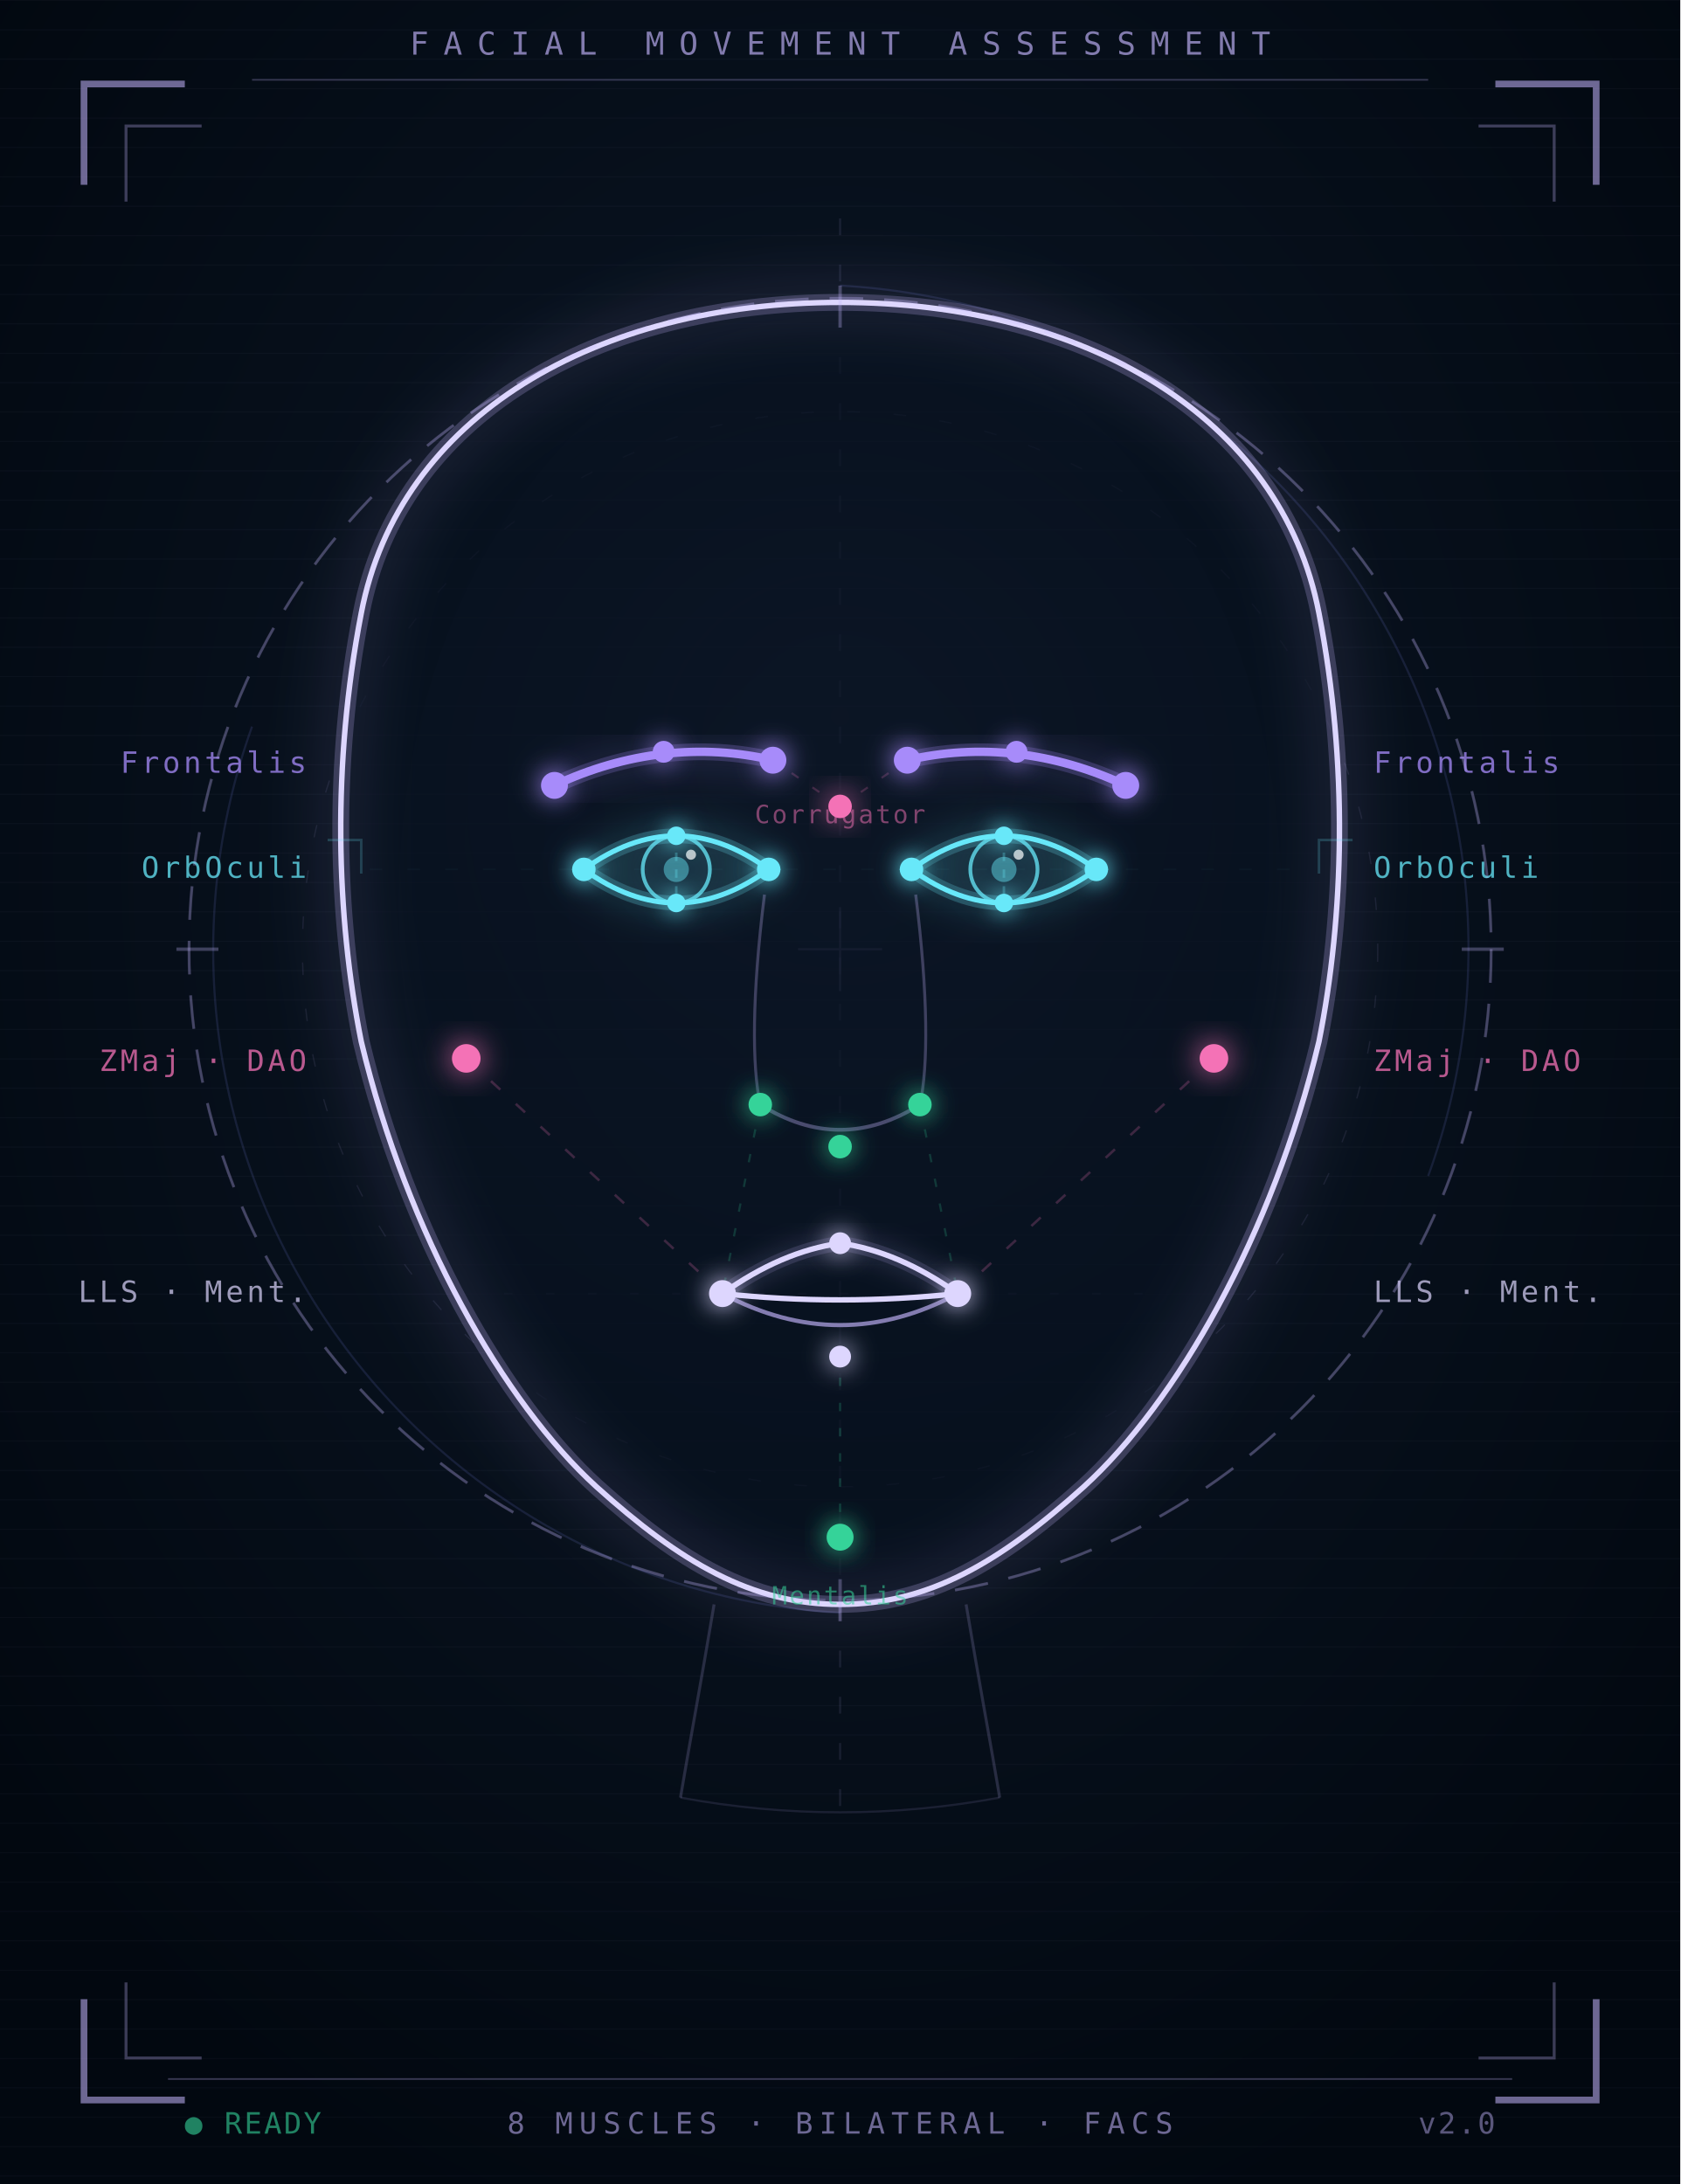
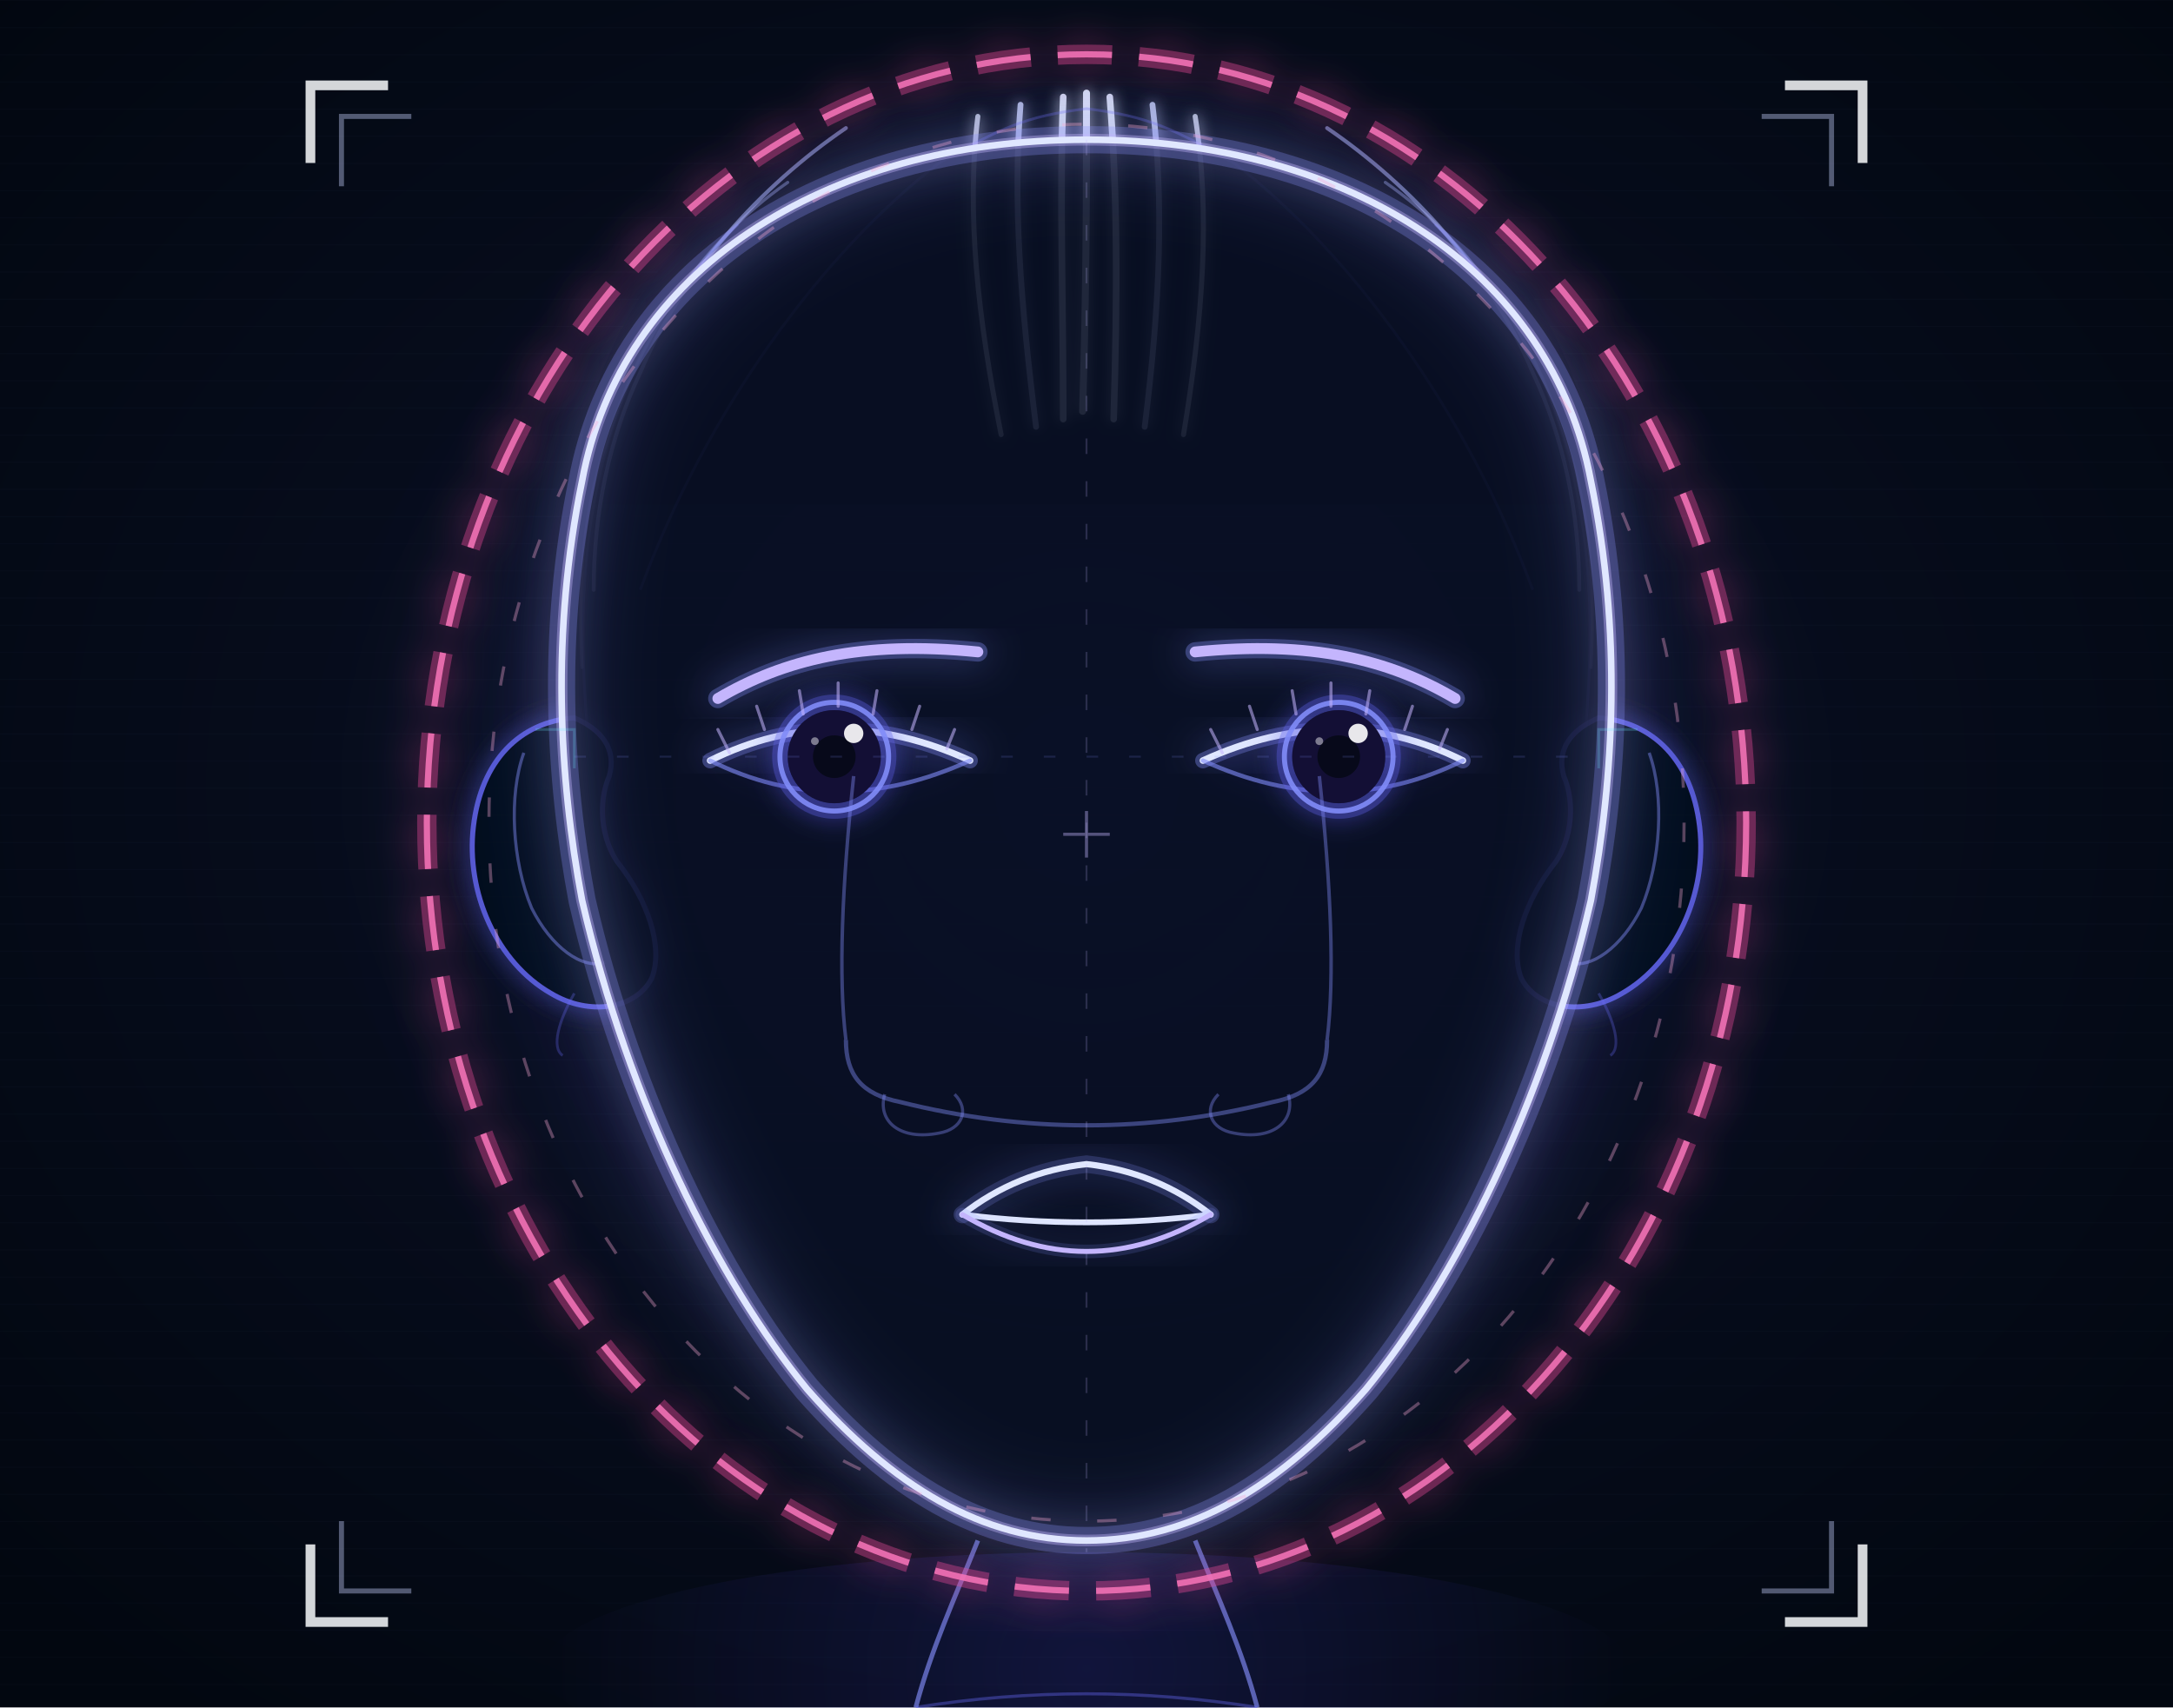
- <svg xmlns="http://www.w3.org/2000/svg" viewBox="0 0 400 520" width="400" height="520">
+ <svg xmlns="http://www.w3.org/2000/svg" viewBox="0 0 560 440" width="560" height="440">
  <defs>
-     <radialGradient id="bgG" cx="50%" cy="40%" r="65%">
-       <stop offset="0%" stop-color="#0c1828" />
-       <stop offset="100%" stop-color="#020810" />
+     <radialGradient id="bgG" cx="50%" cy="46%" r="68%">
+       <stop offset="0%" stop-color="#0b1228" />
+       <stop offset="100%" stop-color="#020710" />
    </radialGradient>
-     <radialGradient id="faceAmbG" gradientUnits="userSpaceOnUse" cx="200" cy="200" fx="200" fy="170" r="140">
-       <stop offset="0%" stop-color="#c4b5fd" stop-opacity="0.07" />
-       <stop offset="100%" stop-color="#c4b5fd" stop-opacity="0" />
+     <radialGradient id="atmG" gradientUnits="userSpaceOnUse" cx="280" cy="205" r="195">
+       <stop offset="0%" stop-color="#3730a3" stop-opacity="0.22" />
+       <stop offset="55%" stop-color="#4338ca" stop-opacity="0.08" />
+       <stop offset="100%" stop-color="#4338ca" stop-opacity="0" />
    </radialGradient>
-     <pattern id="scanPat" x="0" y="0" width="400" height="7" patternUnits="userSpaceOnUse">
-       <line x1="0" y1="0" x2="400" y2="0" stroke="#c4b5fd" stroke-width="0.4" />
+     <radialGradient id="floorG" gradientUnits="userSpaceOnUse" cx="280" cy="430" r="140">
+       <stop offset="0%" stop-color="#4f46e5" stop-opacity="0.18" />
+       <stop offset="100%" stop-color="#4f46e5" stop-opacity="0" />
+     </radialGradient>
+     <pattern id="sL" x="0" y="0" width="560" height="7" patternUnits="userSpaceOnUse">
+       <line x1="0" y1="0" x2="560" y2="0" stroke="#818cf8" stroke-width="0.3" />
    </pattern>
-     <filter id="gFace" x="-25%" y="-25%" width="150%" height="150%">
-       <feGaussianBlur stdDeviation="7" result="b" />
+     <filter id="gXL" x="-50%" y="-50%" width="200%" height="200%">
+       <feGaussianBlur stdDeviation="10" result="b" />
      <feMerge>
        <feMergeNode in="b" />
        <feMergeNode in="SourceGraphic" />
      </feMerge>
    </filter>
-     <filter id="gLav" x="-50%" y="-50%" width="200%" height="200%">
+     <filter id="gMd" x="-40%" y="-40%" width="180%" height="180%">
      <feGaussianBlur stdDeviation="5" result="b" />
      <feMerge>
        <feMergeNode in="b" />
        <feMergeNode in="SourceGraphic" />
      </feMerge>
    </filter>
-     <filter id="gLavSm" x="-40%" y="-40%" width="180%" height="180%">
+     <filter id="gSm" x="-60%" y="-60%" width="220%" height="220%">
      <feGaussianBlur stdDeviation="3" result="b" />
      <feMerge>
        <feMergeNode in="b" />
        <feMergeNode in="SourceGraphic" />
      </feMerge>
    </filter>
-     <filter id="gCyan" x="-60%" y="-60%" width="220%" height="220%">
-       <feGaussianBlur stdDeviation="4.5" result="b" />
+     <filter id="gPink" x="-40%" y="-40%" width="180%" height="180%">
+       <feGaussianBlur stdDeviation="5" result="b" />
      <feMerge>
        <feMergeNode in="b" />
        <feMergeNode in="SourceGraphic" />
      </feMerge>
    </filter>
-     <filter id="gCyanSm" x="-80%" y="-80%" width="260%" height="260%">
-       <feGaussianBlur stdDeviation="2.5" result="b" />
+     <filter id="gHair" x="-30%" y="-30%" width="160%" height="160%">
+       <feGaussianBlur stdDeviation="1.8" result="b" />
      <feMerge>
        <feMergeNode in="b" />
        <feMergeNode in="SourceGraphic" />
      </feMerge>
    </filter>
-     <filter id="gPink" x="-80%" y="-80%" width="260%" height="260%">
-       <feGaussianBlur stdDeviation="3.5" result="b" />
+     <filter id="gEye" x="-80%" y="-80%" width="260%" height="260%">
+       <feGaussianBlur stdDeviation="4" result="b" />
      <feMerge>
        <feMergeNode in="b" />
        <feMergeNode in="SourceGraphic" />
      </feMerge>
    </filter>
-     <filter id="gMint" x="-80%" y="-80%" width="260%" height="260%">
-       <feGaussianBlur stdDeviation="3" result="b" />
-       <feMerge>
-         <feMergeNode in="b" />
-         <feMergeNode in="SourceGraphic" />
-       </feMerge>
-     </filter>
-     <filter id="gVio" x="-80%" y="-80%" width="260%" height="260%">
-       <feGaussianBlur stdDeviation="3" result="b" />
-       <feMerge>
-         <feMergeNode in="b" />
-         <feMergeNode in="SourceGraphic" />
-       </feMerge>
-     </filter>
-     <clipPath id="ringClip">
-       <rect x="50" y="60" width="300" height="400" />
-     </clipPath>
  </defs>
-   <rect width="400" height="520" fill="url(#bgG)" />
-   <rect width="400" height="520" fill="url(#scanPat)" opacity="0.038" />
-   <g stroke="#c4b5fd" stroke-width="1.6" fill="none" opacity="0.55">
-     <path d="M 20 44 L 20 20 L 44 20" />
-     <path d="M 356 20 L 380 20 L 380 44" />
-     <path d="M 20 476 L 20 500 L 44 500" />
-     <path d="M 356 500 L 380 500 L 380 476" />
+   <rect width="560" height="440" fill="url(#bgG)" />
+   <rect width="560" height="440" fill="url(#sL)" opacity="0.035" />
+   <ellipse cx="280" cy="205" rx="195" ry="215" fill="url(#atmG)" />
+   <ellipse cx="280" cy="430" rx="140" ry="30" fill="url(#floorG)" />
+   <path d="M 148 130 C 150 82 184 42 230 28 C 254 20 306 20 330 28 C 376 42 410 82 412 130" fill="#050c1e" stroke="none" />
+   <g filter="url(#gHair)">
+     <path d="M 252 30 C 249 55 252 82 258 112" fill="none" stroke="#dde4ff" stroke-width="1.3" stroke-linecap="round" opacity="0.75" />
+     <path d="M 263 27 C 261 52 263 78 267 110" fill="none" stroke="#c7d2fe" stroke-width="1.5" stroke-linecap="round" opacity="0.8" />
+     <path d="M 274 25 C 273 50 274 76 274 108" fill="none" stroke="#e0e7ff" stroke-width="1.7" stroke-linecap="round" opacity="0.88" />
+     <path d="M 280 24 C 280 49 280 74 279 106" fill="none" stroke="#e0e7ff" stroke-width="1.8" stroke-linecap="round" opacity="0.92" />
+     <path d="M 286 25 C 288 50 288 76 287 108" fill="none" stroke="#e0e7ff" stroke-width="1.7" stroke-linecap="round" opacity="0.88" />
+     <path d="M 297 27 C 300 52 299 78 295 110" fill="none" stroke="#c7d2fe" stroke-width="1.5" stroke-linecap="round" opacity="0.8" />
+     <path d="M 308 30 C 312 55 310 82 305 112" fill="none" stroke="#dde4ff" stroke-width="1.3" stroke-linecap="round" opacity="0.75" />
  </g>
-   <g stroke="#c4b5fd" stroke-width="0.7" fill="none" opacity="0.3">
-     <path d="M 30 48 L 30 30 L 48 30" />
-     <path d="M 352 30 L 370 30 L 370 48" />
-     <path d="M 30 472 L 30 490 L 48 490" />
-     <path d="M 352 490 L 370 490 L 370 472" />
+   <path d="M 218 33 C 196 48 176 70 165 96 C 157 113 153 132 153 152" fill="none" stroke="#a5b4fc" stroke-width="1" opacity="0.55" stroke-linecap="round" />
+   <path d="M 203 47 C 180 63 164 88 156 115 C 150 132 149 152 150 172" fill="none" stroke="#a5b4fc" stroke-width="0.8" opacity="0.38" stroke-linecap="round" />
+   <path d="M 190 58 C 170 77 158 102 153 130 C 149 152 150 174 152 195" fill="none" stroke="#818cf8" stroke-width="0.7" opacity="0.28" stroke-linecap="round" />
+   <path d="M 342 33 C 364 48 384 70 395 96 C 403 113 407 132 407 152" fill="none" stroke="#a5b4fc" stroke-width="1" opacity="0.55" stroke-linecap="round" />
+   <path d="M 357 47 C 380 63 396 88 404 115 C 410 132 411 152 410 172" fill="none" stroke="#a5b4fc" stroke-width="0.8" opacity="0.38" stroke-linecap="round" />
+   <path d="M 370 58 C 390 77 402 102 407 130 C 411 152 410 174 408 195" fill="none" stroke="#818cf8" stroke-width="0.7" opacity="0.28" stroke-linecap="round" />
+   <path d="M 165 152 C 182 106 212 65 242 42 C 258 33 264 30 280 28 C 296 30 302 33 318 42 C 348 65 378 106 395 152" fill="none" stroke="#6366f1" stroke-width="0.7" opacity="0.3" />
+   <path d="M 148 185 C 134 186 124 196 122 213 C 120 230 128 248 142 256 C 152 262 164 260 168 252 C 171 244 167 232 159 222 C 155 216 154 207 157 200 C 159 193 155 188 148 185 Z" fill="#060c1c" stroke="#6366f1" stroke-width="1.3" filter="url(#gSm)" opacity="0.85" />
+   <path d="M 135 194 C 131 205 132 222 137 234 C 142 244 150 250 156 248" fill="none" stroke="#818cf8" stroke-width="0.8" opacity="0.45" />
+   <path d="M 148 256 C 144 263 142 270 145 272" fill="none" stroke="#6366f1" stroke-width="0.7" opacity="0.3" />
+   <path d="M 412 185 C 426 186 436 196 438 213 C 440 230 432 248 418 256 C 408 262 396 260 392 252 C 389 244 393 232 401 222 C 405 216 406 207 403 200 C 401 193 405 188 412 185 Z" fill="#060c1c" stroke="#6366f1" stroke-width="1.3" filter="url(#gSm)" opacity="0.85" />
+   <path d="M 425 194 C 429 205 428 222 423 234 C 418 244 410 250 404 248" fill="none" stroke="#818cf8" stroke-width="0.8" opacity="0.45" />
+   <path d="M 412 256 C 416 263 418 270 415 272" fill="none" stroke="#6366f1" stroke-width="0.7" opacity="0.3" />
+   <path d="M 280 36   C 348 36 400 70 410 124   C 418 163 416 200 410 232   C 398 284 375 330 352 358   C 330 383 307 397 280 397   C 253 397 230 383 208 358   C 185 330 162 284 150 232   C 144 200 142 163 150 124   C 160 70 212 36 280 36 Z" fill="#080f22" opacity="0.88" />
+   <path d="M 280 36 C 348 36 400 70 410 124 C 418 163 416 200 410 232 C 398 284 375 330 352 358 C 330 383 307 397 280 397 C 253 397 230 383 208 358 C 185 330 162 284 150 232 C 144 200 142 163 150 124 C 160 70 212 36 280 36 Z" fill="none" stroke="#818cf8" stroke-width="7" filter="url(#gXL)" opacity="0.35" />
+   <path d="M 280 36 C 348 36 400 70 410 124 C 418 163 416 200 410 232 C 398 284 375 330 352 358 C 330 383 307 397 280 397 C 253 397 230 383 208 358 C 185 330 162 284 150 232 C 144 200 142 163 150 124 C 160 70 212 36 280 36 Z" fill="none" stroke="#c4b5fd" stroke-width="3" filter="url(#gMd)" opacity="0.45" />
+   <path d="M 280 36 C 348 36 400 70 410 124 C 418 163 416 200 410 232 C 398 284 375 330 352 358 C 330 383 307 397 280 397 C 253 397 230 383 208 358 C 185 330 162 284 150 232 C 144 200 142 163 150 124 C 160 70 212 36 280 36 Z" fill="none" stroke="#e0e7ff" stroke-width="1.7" />
+   <path d="M 252 397 C 246 412 240 425 236 440" stroke="#818cf8" stroke-width="1.2" fill="none" opacity="0.65" />
+   <path d="M 308 397 C 314 412 320 425 324 440" stroke="#818cf8" stroke-width="1.2" fill="none" opacity="0.65" />
+   <path d="M 236 440 Q 280 433 324 440" stroke="#6366f1" stroke-width="0.8" fill="none" opacity="0.4" />
+   <path d="M 185 180 C 202 170 222 165 252 168" fill="none" stroke="#818cf8" stroke-width="5" stroke-linecap="round" filter="url(#gMd)" opacity="0.4" />
+   <path d="M 185 180 C 202 170 222 165 252 168" fill="none" stroke="#c4b5fd" stroke-width="2.8" stroke-linecap="round" />
+   <path d="M 308 168 C 338 165 358 170 375 180" fill="none" stroke="#818cf8" stroke-width="5" stroke-linecap="round" filter="url(#gMd)" opacity="0.4" />
+   <path d="M 308 168 C 338 165 358 170 375 180" fill="none" stroke="#c4b5fd" stroke-width="2.8" stroke-linecap="round" />
+   <path d="M 183 196 Q 215 180 250 196 Q 215 214 183 196 Z" fill="#4338ca" opacity="0.08" filter="url(#gEye)" />
+   <path d="M 183 196 Q 215 180 250 196" fill="none" stroke="#818cf8" stroke-width="4" stroke-linecap="round" filter="url(#gMd)" opacity="0.4" />
+   <path d="M 183 196 Q 215 180 250 196" fill="none" stroke="#e0e7ff" stroke-width="1.7" stroke-linecap="round" />
+   <path d="M 183 196 Q 215 212 250 196" fill="none" stroke="#818cf8" stroke-width="1.1" stroke-linecap="round" opacity="0.6" />
+   <circle cx="215" cy="195" r="16" fill="#4338ca" opacity="0.14" filter="url(#gEye)" />
+   <circle cx="215" cy="195" r="14" fill="none" stroke="#6366f1" stroke-width="4" filter="url(#gSm)" opacity="0.4" />
+   <circle cx="215" cy="195" r="14" fill="none" stroke="#818cf8" stroke-width="1.3" opacity="0.9" />
+   <circle cx="215" cy="195" r="12" fill="#130f35" />
+   <circle cx="215" cy="195" r="5.5" fill="#07091a" />
+   <circle cx="220" cy="189" r="2.5" fill="white" opacity="0.9" />
+   <circle cx="210" cy="191" r="1" fill="white" opacity="0.45" />
+   <g stroke="#c4b5fd" stroke-width="0.8" stroke-linecap="round" opacity="0.55">
+     <line x1="188" y1="194" x2="185" y2="188" />
+     <line x1="197" y1="188" x2="195" y2="182" />
+     <line x1="207" y1="184" x2="206" y2="178" />
+     <line x1="216" y1="182" x2="216" y2="176" />
+     <line x1="225" y1="184" x2="226" y2="178" />
+     <line x1="235" y1="188" x2="237" y2="182" />
+     <line x1="244" y1="193" x2="246" y2="188" />
  </g>
-   <text x="200" y="13" text-anchor="middle" font-family="'SF Mono',ui-monospace,monospace" font-size="7.5" letter-spacing="3.5" fill="#c4b5fd" opacity="0.65">FACIAL MOVEMENT ASSESSMENT</text>
-   <line x1="60" y1="19" x2="340" y2="19" stroke="#c4b5fd" stroke-width="0.4" opacity="0.25" />
-   <circle cx="200" cy="226" r="155" fill="none" stroke="#c4b5fd" stroke-width="0.6" stroke-dasharray="8 5" opacity="0.18" />
-   <path d="M 200 68 A 158 158 0 0 1 340 280" fill="none" stroke="#818cf8" stroke-width="0.5" opacity="0.14" />
-   <path d="M 200 384 A 158 158 0 0 1 60 173" fill="none" stroke="#818cf8" stroke-width="0.5" opacity="0.14" />
-   <circle cx="200" cy="226" r="128" fill="none" stroke="#c4b5fd" stroke-width="0.3" stroke-dasharray="3 8" opacity="0.1" />
-   <g stroke="#c4b5fd" stroke-width="0.5" opacity="0.2">
-     <line x1="190" y1="226" x2="210" y2="226" />
-     <line x1="200" y1="216" x2="200" y2="236" />
+   <path d="M 310 196 Q 345 180 377 196 Q 345 214 310 196 Z" fill="#4338ca" opacity="0.08" filter="url(#gEye)" />
+   <path d="M 310 196 Q 345 180 377 196" fill="none" stroke="#818cf8" stroke-width="4" stroke-linecap="round" filter="url(#gMd)" opacity="0.4" />
+   <path d="M 310 196 Q 345 180 377 196" fill="none" stroke="#e0e7ff" stroke-width="1.7" stroke-linecap="round" />
+   <path d="M 310 196 Q 345 212 377 196" fill="none" stroke="#818cf8" stroke-width="1.1" stroke-linecap="round" opacity="0.6" />
+   <circle cx="345" cy="195" r="16" fill="#4338ca" opacity="0.14" filter="url(#gEye)" />
+   <circle cx="345" cy="195" r="14" fill="none" stroke="#6366f1" stroke-width="4" filter="url(#gSm)" opacity="0.4" />
+   <circle cx="345" cy="195" r="14" fill="none" stroke="#818cf8" stroke-width="1.3" opacity="0.9" />
+   <circle cx="345" cy="195" r="12" fill="#130f35" />
+   <circle cx="345" cy="195" r="5.5" fill="#07091a" />
+   <circle cx="350" cy="189" r="2.5" fill="white" opacity="0.9" />
+   <circle cx="340" cy="191" r="1" fill="white" opacity="0.45" />
+   <g stroke="#c4b5fd" stroke-width="0.8" stroke-linecap="round" opacity="0.55">
+     <line x1="315" y1="194" x2="312" y2="188" />
+     <line x1="324" y1="188" x2="322" y2="182" />
+     <line x1="334" y1="184" x2="333" y2="178" />
+     <line x1="343" y1="182" x2="343" y2="176" />
+     <line x1="352" y1="184" x2="353" y2="178" />
+     <line x1="362" y1="188" x2="364" y2="182" />
+     <line x1="371" y1="193" x2="373" y2="188" />
  </g>
-   <line x1="200" y1="52" x2="200" y2="432" stroke="#c4b5fd" stroke-width="0.5" stroke-dasharray="4 7" opacity="0.1" />
-   <line x1="88" y1="207" x2="312" y2="207" stroke="#67e8f9" stroke-width="0.4" stroke-dasharray="3 6" opacity="0.1" />
-   <line x1="120" y1="308" x2="280" y2="308" stroke="#c4b5fd" stroke-width="0.4" stroke-dasharray="2 8" opacity="0.08" />
-   <ellipse cx="200" cy="215" rx="105" ry="140" fill="url(#faceAmbG)" opacity="1" />
-   <path d="   M 200 72   C 258 72 305 99 314 146   C 321 182 320 218 314 248   C 303 294 280 334 258 354   C 238 372 221 382 200 382   C 179 382 162 372 142 354   C 120 334 97 294 86 248   C 80 218 79 182 86 146   C 95 99 142 72 200 72 Z" fill="#07101e" opacity="0.72" />
-   <path d="   M 200 72   C 258 72 305 99 314 146   C 321 182 320 218 314 248   C 303 294 280 334 258 354   C 238 372 221 382 200 382   C 179 382 162 372 142 354   C 120 334 97 294 86 248   C 80 218 79 182 86 146   C 95 99 142 72 200 72 Z" fill="none" stroke="#c4b5fd" stroke-width="4" filter="url(#gFace)" opacity="0.28" />
-   <path d="   M 200 72   C 258 72 305 99 314 146   C 321 182 320 218 314 248   C 303 294 280 334 258 354   C 238 372 221 382 200 382   C 179 382 162 372 142 354   C 120 334 97 294 86 248   C 80 218 79 182 86 146   C 95 99 142 72 200 72 Z" fill="none" stroke="#ddd6fe" stroke-width="1.3" />
-   <path d="M 170 382 C 167 400 164 416 162 428" stroke="#c4b5fd" stroke-width="0.7" fill="none" opacity="0.18" />
-   <path d="M 230 382 C 233 400 236 416 238 428" stroke="#c4b5fd" stroke-width="0.7" fill="none" opacity="0.18" />
-   <path d="M 162 428 Q 200 435 238 428" stroke="#c4b5fd" stroke-width="0.5" fill="none" opacity="0.12" />
-   <path d="M 132 187 C 149 179 167 177 184 181" fill="none" stroke="#a78bfa" stroke-width="4" stroke-linecap="round" filter="url(#gLav)" opacity="0.28" />
-   <path d="M 132 187 C 149 179 167 177 184 181" fill="none" stroke="#a78bfa" stroke-width="2" stroke-linecap="round" />
-   <path d="M 216 181 C 233 177 251 179 268 187" fill="none" stroke="#a78bfa" stroke-width="4" stroke-linecap="round" filter="url(#gLav)" opacity="0.28" />
-   <path d="M 216 181 C 233 177 251 179 268 187" fill="none" stroke="#a78bfa" stroke-width="2" stroke-linecap="round" />
-   <path d="M 139 207 Q 161 191 183 207 Q 161 223 139 207 Z" fill="#67e8f9" opacity="0.05" />
-   <path d="M 139 207 Q 161 191 183 207 Q 161 223 139 207 Z" fill="none" stroke="#67e8f9" stroke-width="3.5" filter="url(#gCyan)" opacity="0.3" />
-   <path d="M 139 207 Q 161 191 183 207 Q 161 223 139 207 Z" fill="none" stroke="#67e8f9" stroke-width="1.2" />
-   <circle cx="161" cy="207" r="8" fill="#67e8f9" opacity="0.07" filter="url(#gCyan)" />
-   <circle cx="161" cy="207" r="8" fill="none" stroke="#67e8f9" stroke-width="0.9" opacity="0.75" />
-   <circle cx="161" cy="207" r="3" fill="#67e8f9" opacity="0.45" />
-   <circle cx="164.5" cy="203.5" r="1.2" fill="white" opacity="0.7" />
-   <path d="M 261 207 Q 239 191 217 207 Q 239 223 261 207 Z" fill="#67e8f9" opacity="0.05" />
-   <path d="M 261 207 Q 239 191 217 207 Q 239 223 261 207 Z" fill="none" stroke="#67e8f9" stroke-width="3.5" filter="url(#gCyan)" opacity="0.3" />
-   <path d="M 261 207 Q 239 191 217 207 Q 239 223 261 207 Z" fill="none" stroke="#67e8f9" stroke-width="1.2" />
-   <circle cx="239" cy="207" r="8" fill="#67e8f9" opacity="0.07" filter="url(#gCyan)" />
-   <circle cx="239" cy="207" r="8" fill="none" stroke="#67e8f9" stroke-width="0.9" opacity="0.75" />
-   <circle cx="239" cy="207" r="3" fill="#67e8f9" opacity="0.45" />
-   <circle cx="242.5" cy="203.5" r="1.2" fill="white" opacity="0.7" />
-   <path d="M 182 213 C 179 237 179 254 181 263" stroke="#c4b5fd" stroke-width="0.7" fill="none" opacity="0.28" />
-   <path d="M 218 213 C 221 237 221 254 219 263" stroke="#c4b5fd" stroke-width="0.7" fill="none" opacity="0.28" />
-   <path d="M 181 263 Q 200 275 219 263" stroke="#c4b5fd" stroke-width="0.9" fill="none" opacity="0.35" />
-   <path d="M 172 308 Q 186 298 200 296 Q 214 298 228 308" fill="none" stroke="#c4b5fd" stroke-width="3.5" stroke-linecap="round" filter="url(#gLavSm)" opacity="0.22" />
-   <path d="M 172 308 Q 186 298 200 296 Q 214 298 228 308" fill="none" stroke="#ddd6fe" stroke-width="1.3" stroke-linecap="round" />
-   <path d="M 172 308 Q 200 311 228 308" fill="none" stroke="#ddd6fe" stroke-width="1.3" stroke-linecap="round" />
-   <path d="M 172 308 Q 200 323 228 308" fill="none" stroke="#c4b5fd" stroke-width="1" stroke-linecap="round" opacity="0.65" />
-   <line x1="111" y1="252" x2="172" y2="308" stroke="#f472b6" stroke-width="0.6" stroke-dasharray="3 5" opacity="0.22" />
-   <line x1="289" y1="252" x2="228" y2="308" stroke="#f472b6" stroke-width="0.6" stroke-dasharray="3 5" opacity="0.22" />
-   <line x1="200" y1="192" x2="184" y2="181" stroke="#f472b6" stroke-width="0.5" stroke-dasharray="2 4" opacity="0.2" />
-   <line x1="200" y1="192" x2="216" y2="181" stroke="#f472b6" stroke-width="0.5" stroke-dasharray="2 4" opacity="0.2" />
-   <line x1="161" y1="199" x2="161" y2="215" stroke="#67e8f9" stroke-width="0.6" stroke-dasharray="2 2" opacity="0.28" />
-   <line x1="239" y1="199" x2="239" y2="215" stroke="#67e8f9" stroke-width="0.6" stroke-dasharray="2 2" opacity="0.28" />
-   <line x1="181" y1="263" x2="172" y2="308" stroke="#34d399" stroke-width="0.5" stroke-dasharray="2 4" opacity="0.2" />
-   <line x1="219" y1="263" x2="228" y2="308" stroke="#34d399" stroke-width="0.5" stroke-dasharray="2 4" opacity="0.2" />
-   <line x1="200" y1="366" x2="200" y2="323" stroke="#34d399" stroke-width="0.5" stroke-dasharray="2 4" opacity="0.22" />
-   <g fill="#a78bfa" filter="url(#gVio)">
-     <circle cx="132" cy="187" r="3.2" />
-     <circle cx="158" cy="179" r="2.6" />
-     <circle cx="184" cy="181" r="3.2" />
-     <circle cx="216" cy="181" r="3.2" />
-     <circle cx="242" cy="179" r="2.6" />
-     <circle cx="268" cy="187" r="3.2" />
+   <path d="M 220 200 C 217 228 216 252 218 268" stroke="#818cf8" stroke-width="0.9" fill="none" opacity="0.4" />
+   <path d="M 340 200 C 343 228 344 252 342 268" stroke="#818cf8" stroke-width="0.9" fill="none" opacity="0.4" />
+   <path d="M 218 268 C 218 277 222 282 232 284 Q 256 290 280 290 Q 304 290 328 284 C 338 282 342 277 342 268" fill="none" stroke="#818cf8" stroke-width="1.1" opacity="0.42" />
+   <path d="M 228 282 C 226 289 232 294 242 292 C 248 291 250 286 246 282" fill="none" stroke="#818cf8" stroke-width="0.8" opacity="0.38" />
+   <path d="M 332 282 C 334 289 328 294 318 292 C 312 291 310 286 314 282" fill="none" stroke="#818cf8" stroke-width="0.8" opacity="0.38" />
+   <path d="M 248 313 Q 262 302 280 300 Q 298 302 312 313" fill="none" stroke="#818cf8" stroke-width="4.5" stroke-linecap="round" filter="url(#gMd)" opacity="0.28" />
+   <path d="M 248 313 Q 262 302 280 300 Q 298 302 312 313" fill="none" stroke="#e0e7ff" stroke-width="1.6" stroke-linecap="round" />
+   <path d="M 248 313 Q 280 317 312 313" fill="none" stroke="#e0e7ff" stroke-width="1.5" stroke-linecap="round" />
+   <path d="M 248 313 Q 280 332 312 313" fill="none" stroke="#818cf8" stroke-width="3.5" stroke-linecap="round" filter="url(#gMd)" opacity="0.2" />
+   <path d="M 248 313 Q 280 332 312 313" fill="none" stroke="#c4b5fd" stroke-width="1.3" stroke-linecap="round" />
+   <ellipse cx="280" cy="212" rx="170" ry="198" fill="none" stroke="#ec4899" stroke-width="5" stroke-dasharray="14 7" filter="url(#gPink)" opacity="0.45" />
+   <ellipse cx="280" cy="212" rx="170" ry="198" fill="none" stroke="#f472b6" stroke-width="1.6" stroke-dasharray="14 7" opacity="0.88">
+     <animateTransform attributeName="transform" type="rotate" from="0 280 212" to="360 280 212" dur="18s" repeatCount="indefinite" />
+   </ellipse>
+   <ellipse cx="280" cy="212" rx="154" ry="180" fill="none" stroke="#f9a8d4" stroke-width="0.8" stroke-dasharray="5 12" opacity="0.35" />
+   <g stroke="#f8fafc" stroke-width="2.5" fill="none" opacity="0.85">
+     <path d="M  80  42 L  80  22 L 100  22" />
+     <path d="M 460  22 L 480  22 L 480  42" />
+     <path d="M  80 398 L  80 418 L 100 418" />
+     <path d="M 460 418 L 480 418 L 480 398" />
  </g>
-   <g fill="#f472b6" filter="url(#gPink)">
-     <circle cx="200" cy="192" r="2.8" />
+   <g stroke="#c7d2fe" stroke-width="1.3" fill="none" opacity="0.4">
+     <path d="M  88  48 L  88  30 L 106  30" />
+     <path d="M 454  30 L 472  30 L 472  48" />
+     <path d="M  88 392 L  88 410 L 106 410" />
+     <path d="M 454 410 L 472 410 L 472 392" />
  </g>
-   <g fill="#67e8f9" filter="url(#gCyanSm)">
-     <circle cx="139" cy="207" r="2.8" />
-     <circle cx="161" cy="199" r="2.2" />
-     <circle cx="183" cy="207" r="2.8" />
-     <circle cx="161" cy="215" r="2.2" />
-     <circle cx="261" cy="207" r="2.8" />
-     <circle cx="239" cy="199" r="2.2" />
-     <circle cx="217" cy="207" r="2.8" />
-     <circle cx="239" cy="215" r="2.2" />
+   <line x1="280" y1="36" x2="280" y2="400" stroke="#c4b5fd" stroke-width="0.5" stroke-dasharray="4 7" opacity="0.18" />
+   <line x1="148" y1="195" x2="412" y2="195" stroke="#818cf8" stroke-width="0.5" stroke-dasharray="3 8" opacity="0.16" />
+   <g stroke="#c4b5fd" stroke-width="0.8" opacity="0.4">
+     <line x1="274" y1="215" x2="286" y2="215" />
+     <line x1="280" y1="209" x2="280" y2="221" />
  </g>
-   <g fill="#34d399" filter="url(#gMint)">
-     <circle cx="181" cy="263" r="2.8" />
-     <circle cx="200" cy="273" r="2.8" />
-     <circle cx="219" cy="263" r="2.8" />
+   <g stroke="#67e8f9" stroke-width="0.7" fill="none" opacity="0.22">
+     <path d="M 138 188 L 148 188 L 148 198" />
+     <path d="M 422 188 L 412 188 L 412 198" />
  </g>
-   <g fill="#f472b6" filter="url(#gPink)">
-     <circle cx="111" cy="252" r="3.4" />
-     <circle cx="289" cy="252" r="3.4" />
-   </g>
-   <g fill="#ddd6fe" filter="url(#gLavSm)">
-     <circle cx="172" cy="308" r="3.2" />
-     <circle cx="200" cy="296" r="2.6" />
-     <circle cx="228" cy="308" r="3.2" />
-     <circle cx="200" cy="323" r="2.6" />
-   </g>
-   <g fill="#34d399" filter="url(#gMint)">
-     <circle cx="200" cy="366" r="3.2" />
-   </g>
-   <g font-family="'SF Mono',ui-monospace,monospace" font-size="7" letter-spacing="0.8">
-     <text x="73" y="184" text-anchor="end" fill="#a78bfa" opacity="0.75">Frontalis</text>
-     <text x="73" y="209" text-anchor="end" fill="#67e8f9" opacity="0.75">OrbOculi</text>
-     <text x="73" y="255" text-anchor="end" fill="#f472b6" opacity="0.75">ZMaj · DAO</text>
-     <text x="73" y="310" text-anchor="end" fill="#ddd6fe" opacity="0.7">LLS · Ment.</text>
-     <text x="327" y="184" text-anchor="start" fill="#a78bfa" opacity="0.75">Frontalis</text>
-     <text x="327" y="209" text-anchor="start" fill="#67e8f9" opacity="0.75">OrbOculi</text>
-     <text x="327" y="255" text-anchor="start" fill="#f472b6" opacity="0.75">ZMaj · DAO</text>
-     <text x="327" y="310" text-anchor="start" fill="#ddd6fe" opacity="0.7">LLS · Ment.</text>
-     <text x="200" y="196" text-anchor="middle" fill="#f472b6" opacity="0.5" font-size="6" letter-spacing="0.5">Corrugator</text>
-     <text x="200" y="382" text-anchor="middle" fill="#34d399" opacity="0.55" font-size="6" letter-spacing="0.5">Mentalis</text>
-   </g>
-   <g stroke="#c4b5fd" stroke-width="0.8" opacity="0.3">
-     <line x1="200" y1="68" x2="200" y2="78" />
-     <line x1="200" y1="376" x2="200" y2="386" />
-     <line x1="42" y1="226" x2="52" y2="226" />
-     <line x1="348" y1="226" x2="358" y2="226" />
-   </g>
-   <g stroke="#67e8f9" stroke-width="0.6" fill="none" opacity="0.2">
-     <path d="M 78 200 L 86 200 L 86 208" />
-     <path d="M 322 200 L 314 200 L 314 208" />
-   </g>
-   <line x1="40" y1="495" x2="360" y2="495" stroke="#c4b5fd" stroke-width="0.4" opacity="0.28" />
-   <g font-family="'SF Mono',ui-monospace,monospace" font-size="7" letter-spacing="0.5">
-     <text x="44" y="508" fill="#34d399" opacity="0.6">● READY</text>
-     <text x="200" y="508" text-anchor="middle" fill="#c4b5fd" opacity="0.55" letter-spacing="1.5">8 MUSCLES · BILATERAL · FACS</text>
-     <text x="356" y="508" text-anchor="end" fill="#c4b5fd" opacity="0.45">v2.0</text>
-   </g>
-   <style>
-   @keyframes pulse-ring {
-     0%,100% { opacity:0.18; }
-     50%      { opacity:0.38; }
-   }
-   @keyframes pulse-dot {
-     0%,100% { opacity:0.75; }
-     50%      { opacity:1;    }
-   }
-   @keyframes breathe-face {
-     0%,100% { opacity:0.27; }
-     50%      { opacity:0.45; }
-   }
-   @keyframes flicker-ready {
-     0%,90%,100% { opacity:0.6; }
-     95%          { opacity:0.1; }
-   }
- 
-   circle[r="155"], circle[r="3.4"] {
-     /* targeting ring + cheek dots pulse */
-   }
- </style>
-   <circle cx="200" cy="226" r="155" fill="none" stroke="#c4b5fd" stroke-width="0.7" stroke-dasharray="8 5" opacity="0.18">
-     <animate attributeName="opacity" values="0.1;0.32;0.1" dur="3.5s" repeatCount="indefinite" />
-   </circle>
-   <circle cx="111" cy="252" r="6" fill="#f472b6" opacity="0">
-     <animate attributeName="opacity" values="0;0.12;0" dur="2.8s" repeatCount="indefinite" />
-     <animate attributeName="r" values="4;9;4" dur="2.8s" repeatCount="indefinite" />
-   </circle>
-   <circle cx="289" cy="252" r="6" fill="#f472b6" opacity="0">
-     <animate attributeName="opacity" values="0;0.12;0" dur="2.8s" repeatCount="indefinite" />
-     <animate attributeName="r" values="4;9;4" dur="2.8s" repeatCount="indefinite" />
-   </circle>
-   <circle cx="172" cy="308" r="4" fill="#ddd6fe" opacity="0">
-     <animate attributeName="opacity" values="0;0.15;0" dur="3.2s" begin="0.4s" repeatCount="indefinite" />
-     <animate attributeName="r" values="3;7;3" dur="3.2s" begin="0.4s" repeatCount="indefinite" />
-   </circle>
-   <circle cx="228" cy="308" r="4" fill="#ddd6fe" opacity="0">
-     <animate attributeName="opacity" values="0;0.15;0" dur="3.2s" begin="0.4s" repeatCount="indefinite" />
-     <animate attributeName="r" values="3;7;3" dur="3.2s" begin="0.4s" repeatCount="indefinite" />
-   </circle>
-   <circle cx="200" cy="366" r="4" fill="#34d399" opacity="0">
-     <animate attributeName="opacity" values="0;0.18;0" dur="4s" begin="1s" repeatCount="indefinite" />
-     <animate attributeName="r" values="3;8;3" dur="4s" begin="1s" repeatCount="indefinite" />
-   </circle>
-   <circle cx="200" cy="192" r="3" fill="#f472b6" opacity="0">
-     <animate attributeName="opacity" values="0;0.25;0" dur="5s" begin="2s" repeatCount="indefinite" />
-   </circle>
+   <ellipse cx="280" cy="212" rx="172" ry="200" fill="none" stroke="#ec4899" stroke-width="1.2" opacity="0">
+     <animate attributeName="opacity" values="0;0.3;0" dur="3s" repeatCount="indefinite" />
+     <animate attributeName="rx" values="170;180;170" dur="3s" repeatCount="indefinite" />
+     <animate attributeName="ry" values="198;210;198" dur="3s" repeatCount="indefinite" />
+   </ellipse>
  <defs>
-     <linearGradient id="scanGrad" x1="0" y1="0" x2="0" y2="1">
-       <stop offset="0%" stop-color="#c4b5fd" stop-opacity="0" />
+     <linearGradient id="sweepG" x1="0" y1="0" x2="0" y2="1">
+       <stop offset="0%" stop-color="#818cf8" stop-opacity="0" />
      <stop offset="50%" stop-color="#c4b5fd" stop-opacity="1" />
-       <stop offset="100%" stop-color="#c4b5fd" stop-opacity="0" />
+       <stop offset="100%" stop-color="#818cf8" stop-opacity="0" />
    </linearGradient>
  </defs>
-   <rect x="86" y="68" width="228" height="5" fill="url(#scanGrad)" opacity="0">
-     <animate attributeName="y" values="68;390;68" dur="6s" repeatCount="indefinite" calcMode="linear" />
-     <animate attributeName="opacity" values="0;0;0.22;0.22;0" keyTimes="0;0.05;0.2;0.8;1" dur="6s" repeatCount="indefinite" />
+   <rect x="148" y="36" width="264" height="5" fill="url(#sweepG)" opacity="0">
+     <animate attributeName="y" values="36;400;36" dur="7s" repeatCount="indefinite" calcMode="linear" />
+     <animate attributeName="opacity" values="0;0;0.2;0.2;0" keyTimes="0;0.05;0.15;0.85;1" dur="7s" repeatCount="indefinite" />
  </rect>
+   <circle cx="215" cy="195" r="14" fill="none" stroke="#6366f1" stroke-width="1" opacity="0">
+     <animate attributeName="opacity" values="0;0.6;0" dur="4s" begin="0.5s" repeatCount="indefinite" />
+   </circle>
+   <circle cx="345" cy="195" r="14" fill="none" stroke="#6366f1" stroke-width="1" opacity="0">
+     <animate attributeName="opacity" values="0;0.6;0" dur="4s" begin="0.5s" repeatCount="indefinite" />
+   </circle>
</svg>
